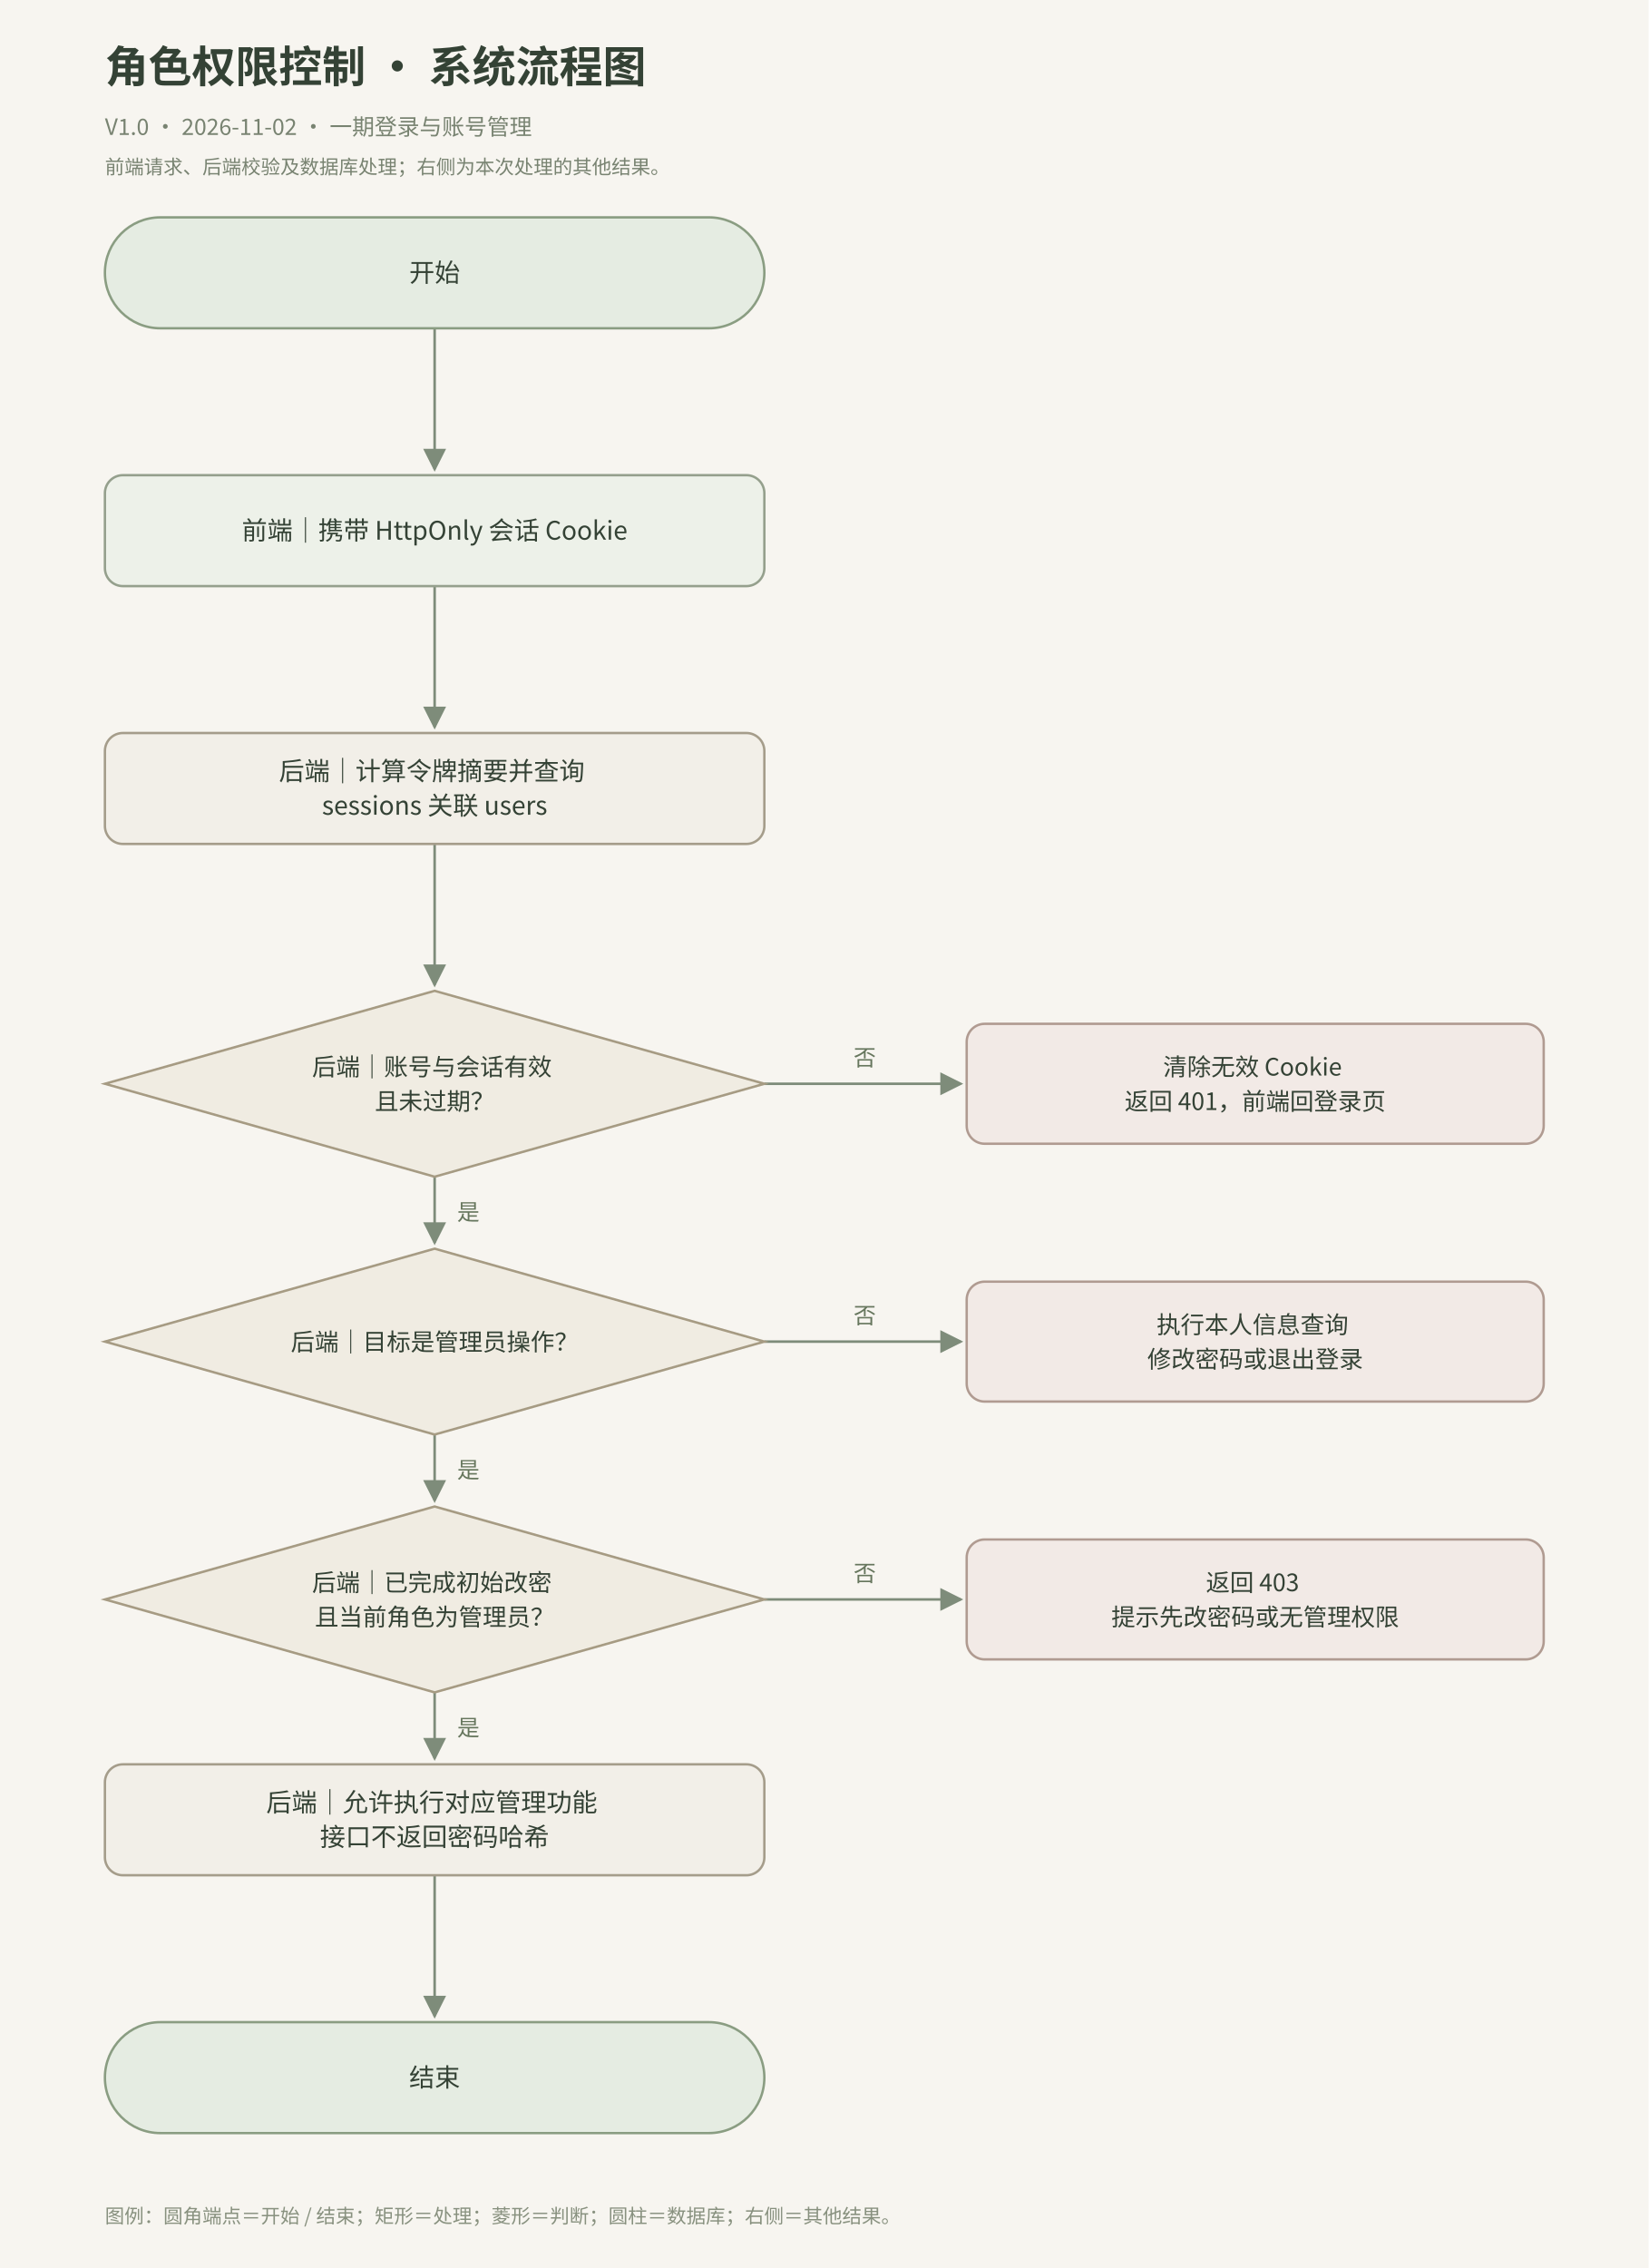
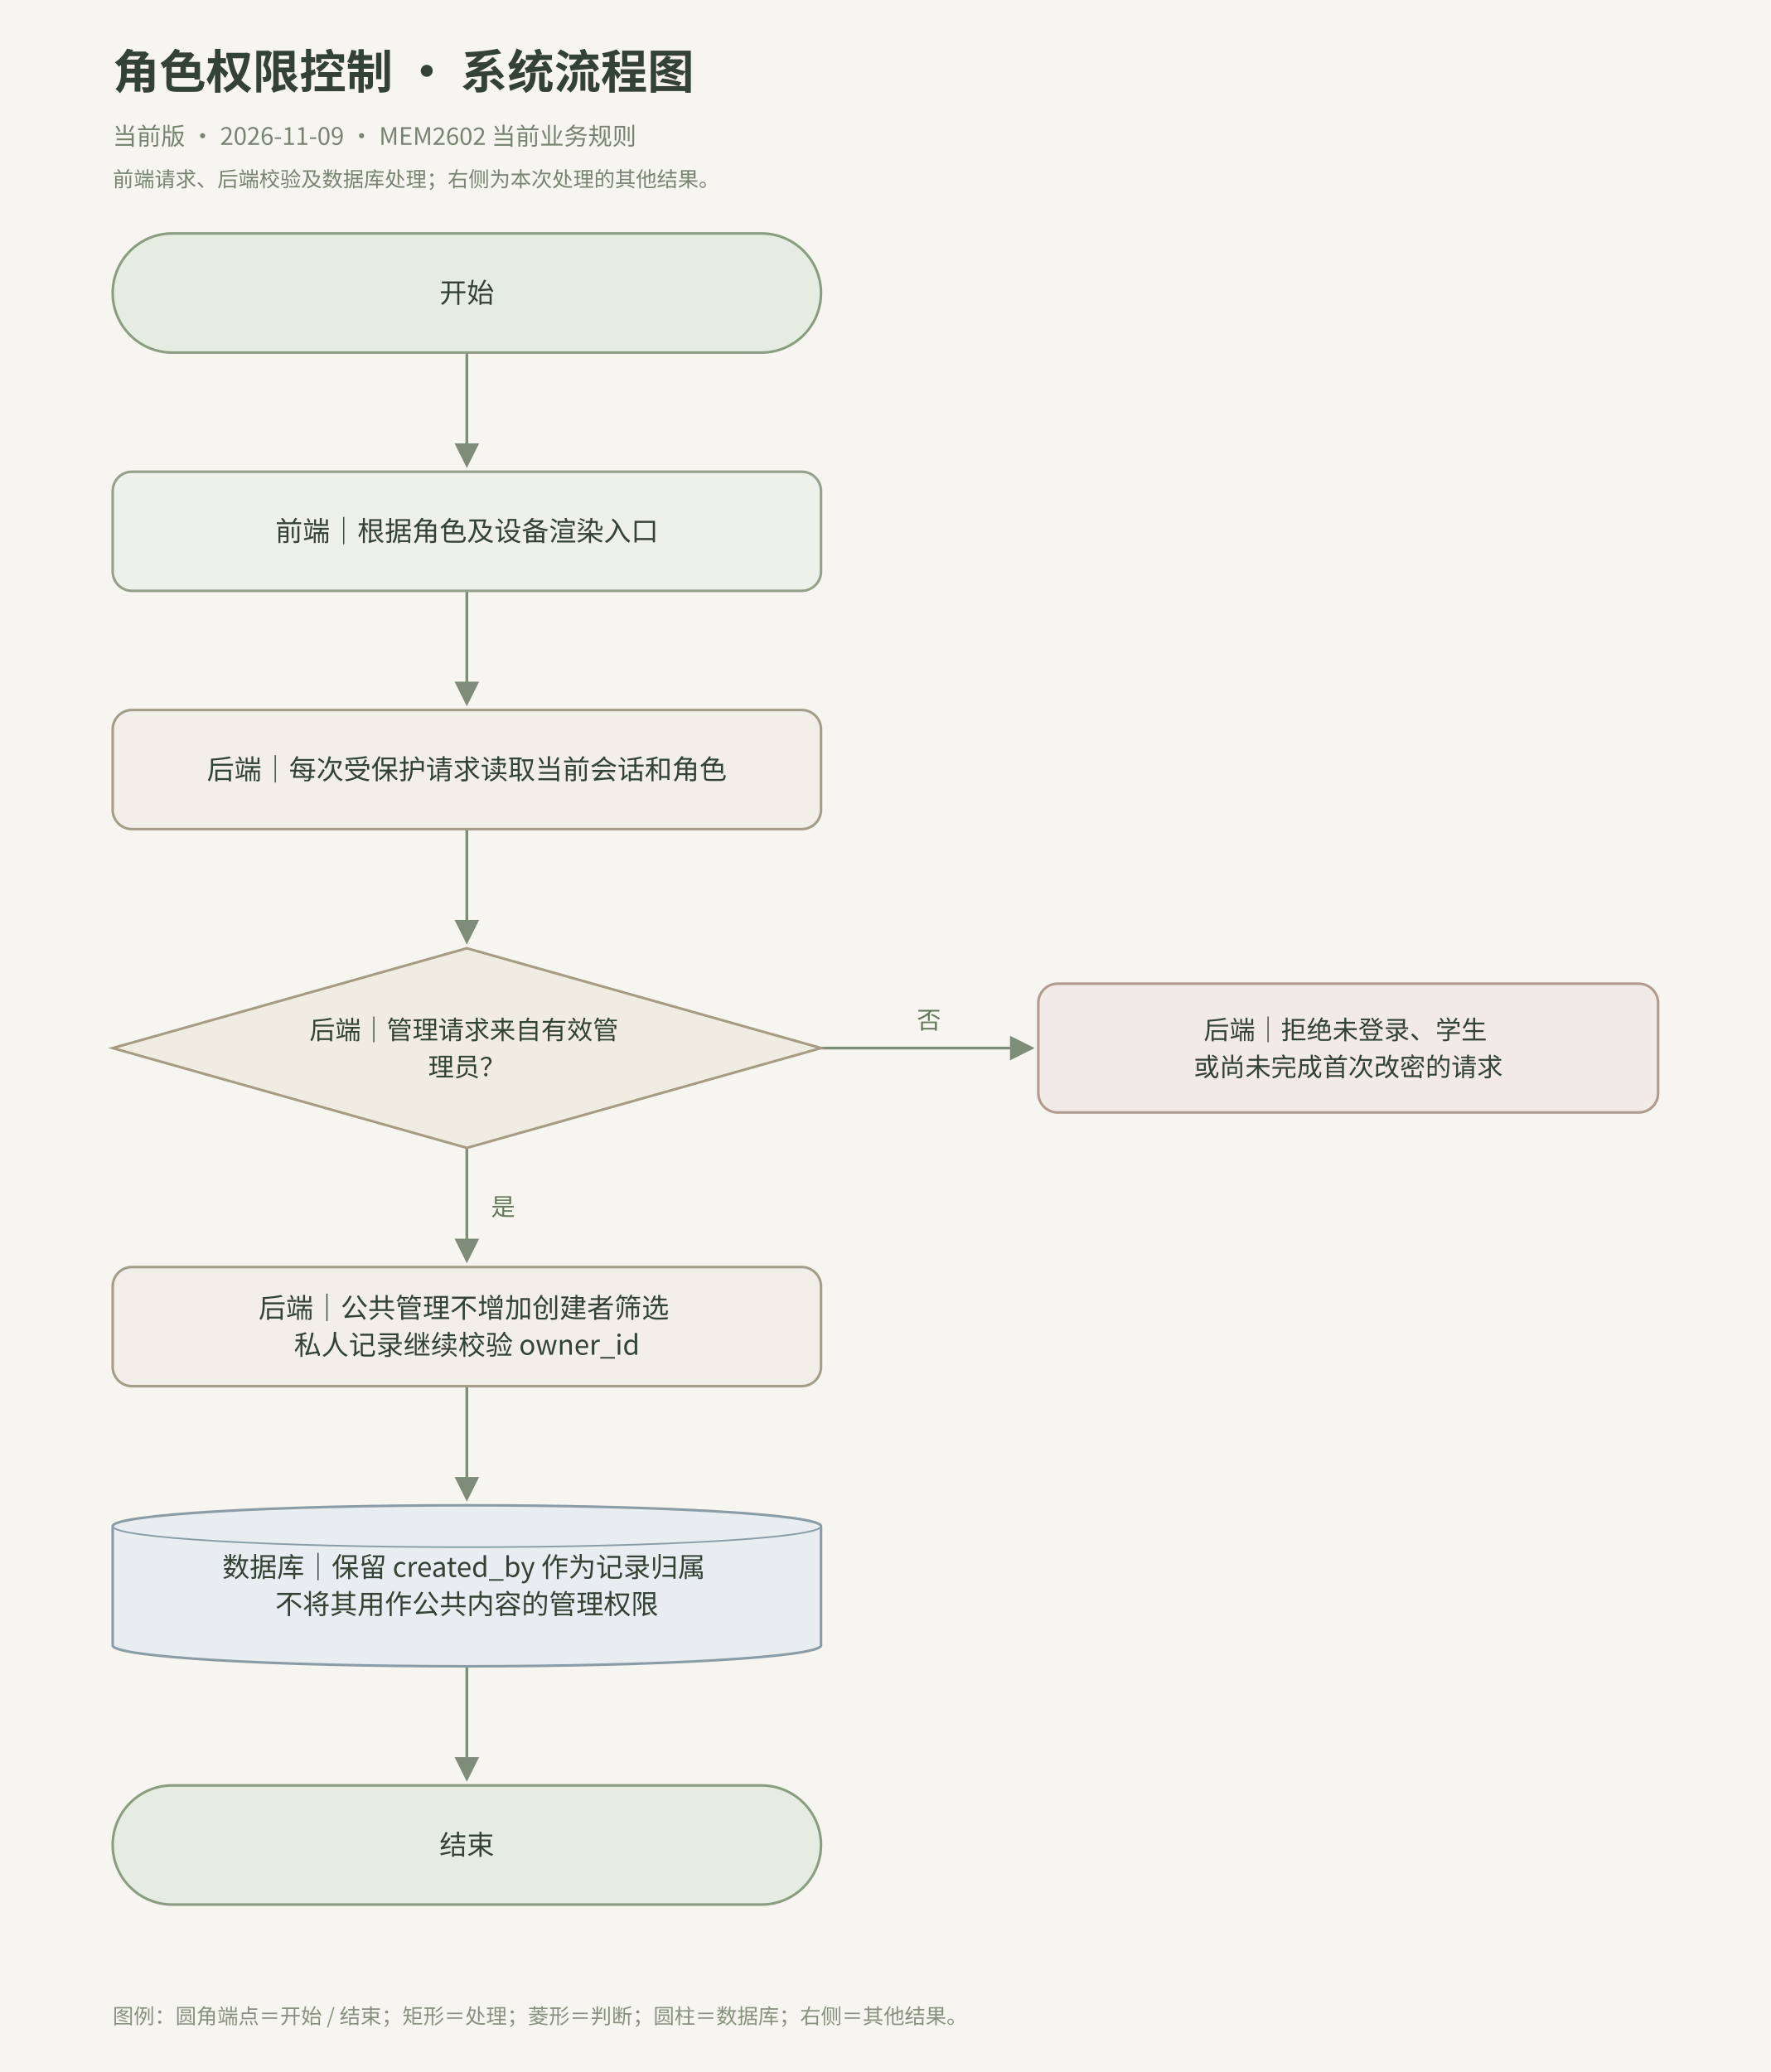
- <svg xmlns="http://www.w3.org/2000/svg" width="1100" height="1513" viewBox="0 0 1100 1513" role="img" aria-labelledby="title desc">
+ <svg xmlns="http://www.w3.org/2000/svg" width="1100" height="1287" viewBox="0 0 1100 1287" role="img" aria-labelledby="title desc">
  <defs>
    <marker id="arrow" markerWidth="9" markerHeight="9" refX="8" refY="4.5" orient="auto" markerUnits="strokeWidth">
      <path d="M0 0 L9 4.5 L0 9 Z" fill="#7E8C7A" />
    </marker>
  </defs>
-   <rect width="1100" height="1513" fill="#F7F5F0" />
+   <rect width="1100" height="1287" fill="#F7F5F0" />
  <g font-family="'Microsoft YaHei','PingFang SC','Noto Sans CJK SC',sans-serif" fill="#344235">
    <text x="70" y="55" font-size="29" font-weight="700">角色权限控制 · 系统流程图</text>
-     <text x="70" y="90" font-size="15" fill="#788371">V1.0 · 2026-11-02 · 一期登录与账号管理</text>
+     <text x="70" y="90" font-size="15" fill="#788371">当前版 · 2026-11-09 · MEM2602 当前业务规则</text>
    <text x="70" y="116" font-size="13" fill="#788371">前端请求、后端校验及数据库处理；右侧为本次处理的其他结果。</text>
-     <path d="M290.0 219 L290.0 313" stroke="#7E8C7A" stroke-width="1.7" fill="none" marker-end="url(#arrow)" />
-     <path d="M290.0 391 L290.0 485" stroke="#7E8C7A" stroke-width="1.7" fill="none" marker-end="url(#arrow)" />
-     <path d="M290.0 563 L290.0 657" stroke="#7E8C7A" stroke-width="1.7" fill="none" marker-end="url(#arrow)" />
-     <path d="M510 723.0 L641 723.0" stroke="#7E8C7A" stroke-width="1.7" fill="none" marker-end="url(#arrow)" />
-     <text x="569.5" y="711.0" font-size="15" fill="#66765D">否</text>
-     <path d="M290.0 785 L290.0 829" stroke="#7E8C7A" stroke-width="1.7" fill="none" marker-end="url(#arrow)" />
-     <text x="305.0" y="814.0" font-size="15" fill="#66765D">是</text>
-     <path d="M510 895.0 L641 895.0" stroke="#7E8C7A" stroke-width="1.7" fill="none" marker-end="url(#arrow)" />
-     <text x="569.5" y="883.0" font-size="15" fill="#66765D">否</text>
-     <path d="M290.0 957 L290.0 1001" stroke="#7E8C7A" stroke-width="1.7" fill="none" marker-end="url(#arrow)" />
-     <text x="305.0" y="986.0" font-size="15" fill="#66765D">是</text>
-     <path d="M510 1067.0 L641 1067.0" stroke="#7E8C7A" stroke-width="1.7" fill="none" marker-end="url(#arrow)" />
-     <text x="569.5" y="1055.0" font-size="15" fill="#66765D">否</text>
-     <path d="M290.0 1129 L290.0 1173" stroke="#7E8C7A" stroke-width="1.7" fill="none" marker-end="url(#arrow)" />
-     <text x="305.0" y="1158.0" font-size="15" fill="#66765D">是</text>
-     <path d="M290.0 1251 L290.0 1345" stroke="#7E8C7A" stroke-width="1.7" fill="none" marker-end="url(#arrow)" />
+     <path d="M290.0 219 L290.0 289" stroke="#7E8C7A" stroke-width="1.7" fill="none" marker-end="url(#arrow)" />
+     <path d="M290.0 367 L290.0 437" stroke="#7E8C7A" stroke-width="1.7" fill="none" marker-end="url(#arrow)" />
+     <path d="M290.0 515 L290.0 585" stroke="#7E8C7A" stroke-width="1.7" fill="none" marker-end="url(#arrow)" />
+     <path d="M510 651.0 L641 651.0" stroke="#7E8C7A" stroke-width="1.7" fill="none" marker-end="url(#arrow)" />
+     <text x="569.5" y="639.0" font-size="15" fill="#66765D">否</text>
+     <path d="M290.0 713 L290.0 783" stroke="#7E8C7A" stroke-width="1.7" fill="none" marker-end="url(#arrow)" />
+     <text x="305.0" y="755.0" font-size="15" fill="#66765D">是</text>
+     <path d="M290.0 861 L290.0 931" stroke="#7E8C7A" stroke-width="1.7" fill="none" marker-end="url(#arrow)" />
+     <path d="M290.0 1035 L290.0 1105" stroke="#7E8C7A" stroke-width="1.7" fill="none" marker-end="url(#arrow)" />
    <rect x="70" y="145" width="440" height="74" rx="37.0" fill="#E5ECE2" stroke="#8A9D82" stroke-width="1.6" />
    <text text-anchor="middle" font-size="17">
      <tspan x="290.0" y="188.0">开始</tspan>
    </text>
-     <rect x="70" y="317" width="440" height="74" rx="12" fill="#EDF1E9" stroke="#95A08D" stroke-width="1.6" />
+     <rect x="70" y="293" width="440" height="74" rx="12" fill="#EDF1E9" stroke="#95A08D" stroke-width="1.6" />
    <text text-anchor="middle" font-size="17">
-       <tspan x="290.0" y="360.0">前端｜携带 HttpOnly 会话 Cookie</tspan>
+       <tspan x="290.0" y="336.0">前端｜根据角色及设备渲染入口</tspan>
    </text>
-     <rect x="70" y="489" width="440" height="74" rx="12" fill="#F2EFE8" stroke="#A59D8B" stroke-width="1.6" />
+     <rect x="70" y="441" width="440" height="74" rx="12" fill="#F2EFE8" stroke="#A59D8B" stroke-width="1.6" />
    <text text-anchor="middle" font-size="17">
-       <tspan x="290.0" y="520.5">后端｜计算令牌摘要并查询</tspan>
-       <tspan x="290.0" y="543.5">sessions 关联 users</tspan>
+       <tspan x="290.0" y="484.0">后端｜每次受保护请求读取当前会话和角色</tspan>
    </text>
-     <polygon points="290.0,661 510,723.0 290.0,785 70,723.0" fill="#F0ECE2" stroke="#A69B83" stroke-width="1.6" />
+     <polygon points="290.0,589 510,651.0 290.0,713 70,651.0" fill="#F0ECE2" stroke="#A69B83" stroke-width="1.6" />
    <text text-anchor="middle" font-size="16">
-       <tspan x="290.0" y="717.5">后端｜账号与会话有效</tspan>
-       <tspan x="290.0" y="740.5">且未过期？</tspan>
+       <tspan x="290.0" y="645.5">后端｜管理请求来自有效管</tspan>
+       <tspan x="290.0" y="668.5">理员？</tspan>
    </text>
-     <rect x="645" y="683.0" width="385" height="80" rx="12" fill="#F2EAE6" stroke="#B09B91" stroke-width="1.6" />
+     <rect x="645" y="611.0" width="385" height="80" rx="12" fill="#F2EAE6" stroke="#B09B91" stroke-width="1.6" />
    <text text-anchor="middle" font-size="16">
-       <tspan x="837.5" y="717.5">清除无效 Cookie</tspan>
-       <tspan x="837.5" y="740.5">返回 401，前端回登录页</tspan>
+       <tspan x="837.5" y="645.5">后端｜拒绝未登录、学生</tspan>
+       <tspan x="837.5" y="668.5">或尚未完成首次改密的请求</tspan>
    </text>
-     <polygon points="290.0,833 510,895.0 290.0,957 70,895.0" fill="#F0ECE2" stroke="#A69B83" stroke-width="1.6" />
-     <text text-anchor="middle" font-size="16">
-       <tspan x="290.0" y="901.0">后端｜目标是管理员操作？</tspan>
+     <rect x="70" y="787" width="440" height="74" rx="12" fill="#F2EFE8" stroke="#A59D8B" stroke-width="1.6" />
+     <text text-anchor="middle" font-size="17">
+       <tspan x="290.0" y="818.5">后端｜公共管理不增加创建者筛选</tspan>
+       <tspan x="290.0" y="841.5">私人记录继续校验 owner_id</tspan>
    </text>
-     <rect x="645" y="855.0" width="385" height="80" rx="12" fill="#F2EAE6" stroke="#B09B91" stroke-width="1.6" />
-     <text text-anchor="middle" font-size="16">
-       <tspan x="837.5" y="889.5">执行本人信息查询</tspan>
-       <tspan x="837.5" y="912.5">修改密码或退出登录</tspan>
+     <path d="M70 948 A220.0 13 0 0 1 510 948 L510 1022 A220.0 13 0 0 1 70 1022 Z" fill="#E7EDF0" stroke="#8A9CA6" stroke-width="1.6" />
+     <path d="M70 948 A220.0 13 0 0 0 510 948" stroke="#8A9CA6" fill="none" />
+     <text text-anchor="middle" font-size="17">
+       <tspan x="290.0" y="979.5">数据库｜保留 created_by 作为记录归属</tspan>
+       <tspan x="290.0" y="1002.5">不将其用作公共内容的管理权限</tspan>
    </text>
-     <polygon points="290.0,1005 510,1067.0 290.0,1129 70,1067.0" fill="#F0ECE2" stroke="#A69B83" stroke-width="1.6" />
-     <text text-anchor="middle" font-size="16">
-       <tspan x="290.0" y="1061.5">后端｜已完成初始改密</tspan>
-       <tspan x="290.0" y="1084.5">且当前角色为管理员？</tspan>
+     <rect x="70" y="1109" width="440" height="74" rx="37.0" fill="#E5ECE2" stroke="#8A9D82" stroke-width="1.6" />
+     <text text-anchor="middle" font-size="17">
+       <tspan x="290.0" y="1152.0">结束</tspan>
    </text>
-     <rect x="645" y="1027.0" width="385" height="80" rx="12" fill="#F2EAE6" stroke="#B09B91" stroke-width="1.6" />
-     <text text-anchor="middle" font-size="16">
-       <tspan x="837.5" y="1061.5">返回 403</tspan>
-       <tspan x="837.5" y="1084.5">提示先改密码或无管理权限</tspan>
-     </text>
-     <rect x="70" y="1177" width="440" height="74" rx="12" fill="#F2EFE8" stroke="#A59D8B" stroke-width="1.6" />
-     <text text-anchor="middle" font-size="17">
-       <tspan x="290.0" y="1208.5">后端｜允许执行对应管理功能</tspan>
-       <tspan x="290.0" y="1231.5">接口不返回密码哈希</tspan>
-     </text>
-     <rect x="70" y="1349" width="440" height="74" rx="37.0" fill="#E5ECE2" stroke="#8A9D82" stroke-width="1.6" />
-     <text text-anchor="middle" font-size="17">
-       <tspan x="290.0" y="1392.0">结束</tspan>
-     </text>
-     <text x="70" y="1483" font-size="13" fill="#88917F">图例：圆角端点＝开始 / 结束；矩形＝处理；菱形＝判断；圆柱＝数据库；右侧＝其他结果。</text>
+     <text x="70" y="1257" font-size="13" fill="#88917F">图例：圆角端点＝开始 / 结束；矩形＝处理；菱形＝判断；圆柱＝数据库；右侧＝其他结果。</text>
  </g>
</svg>
